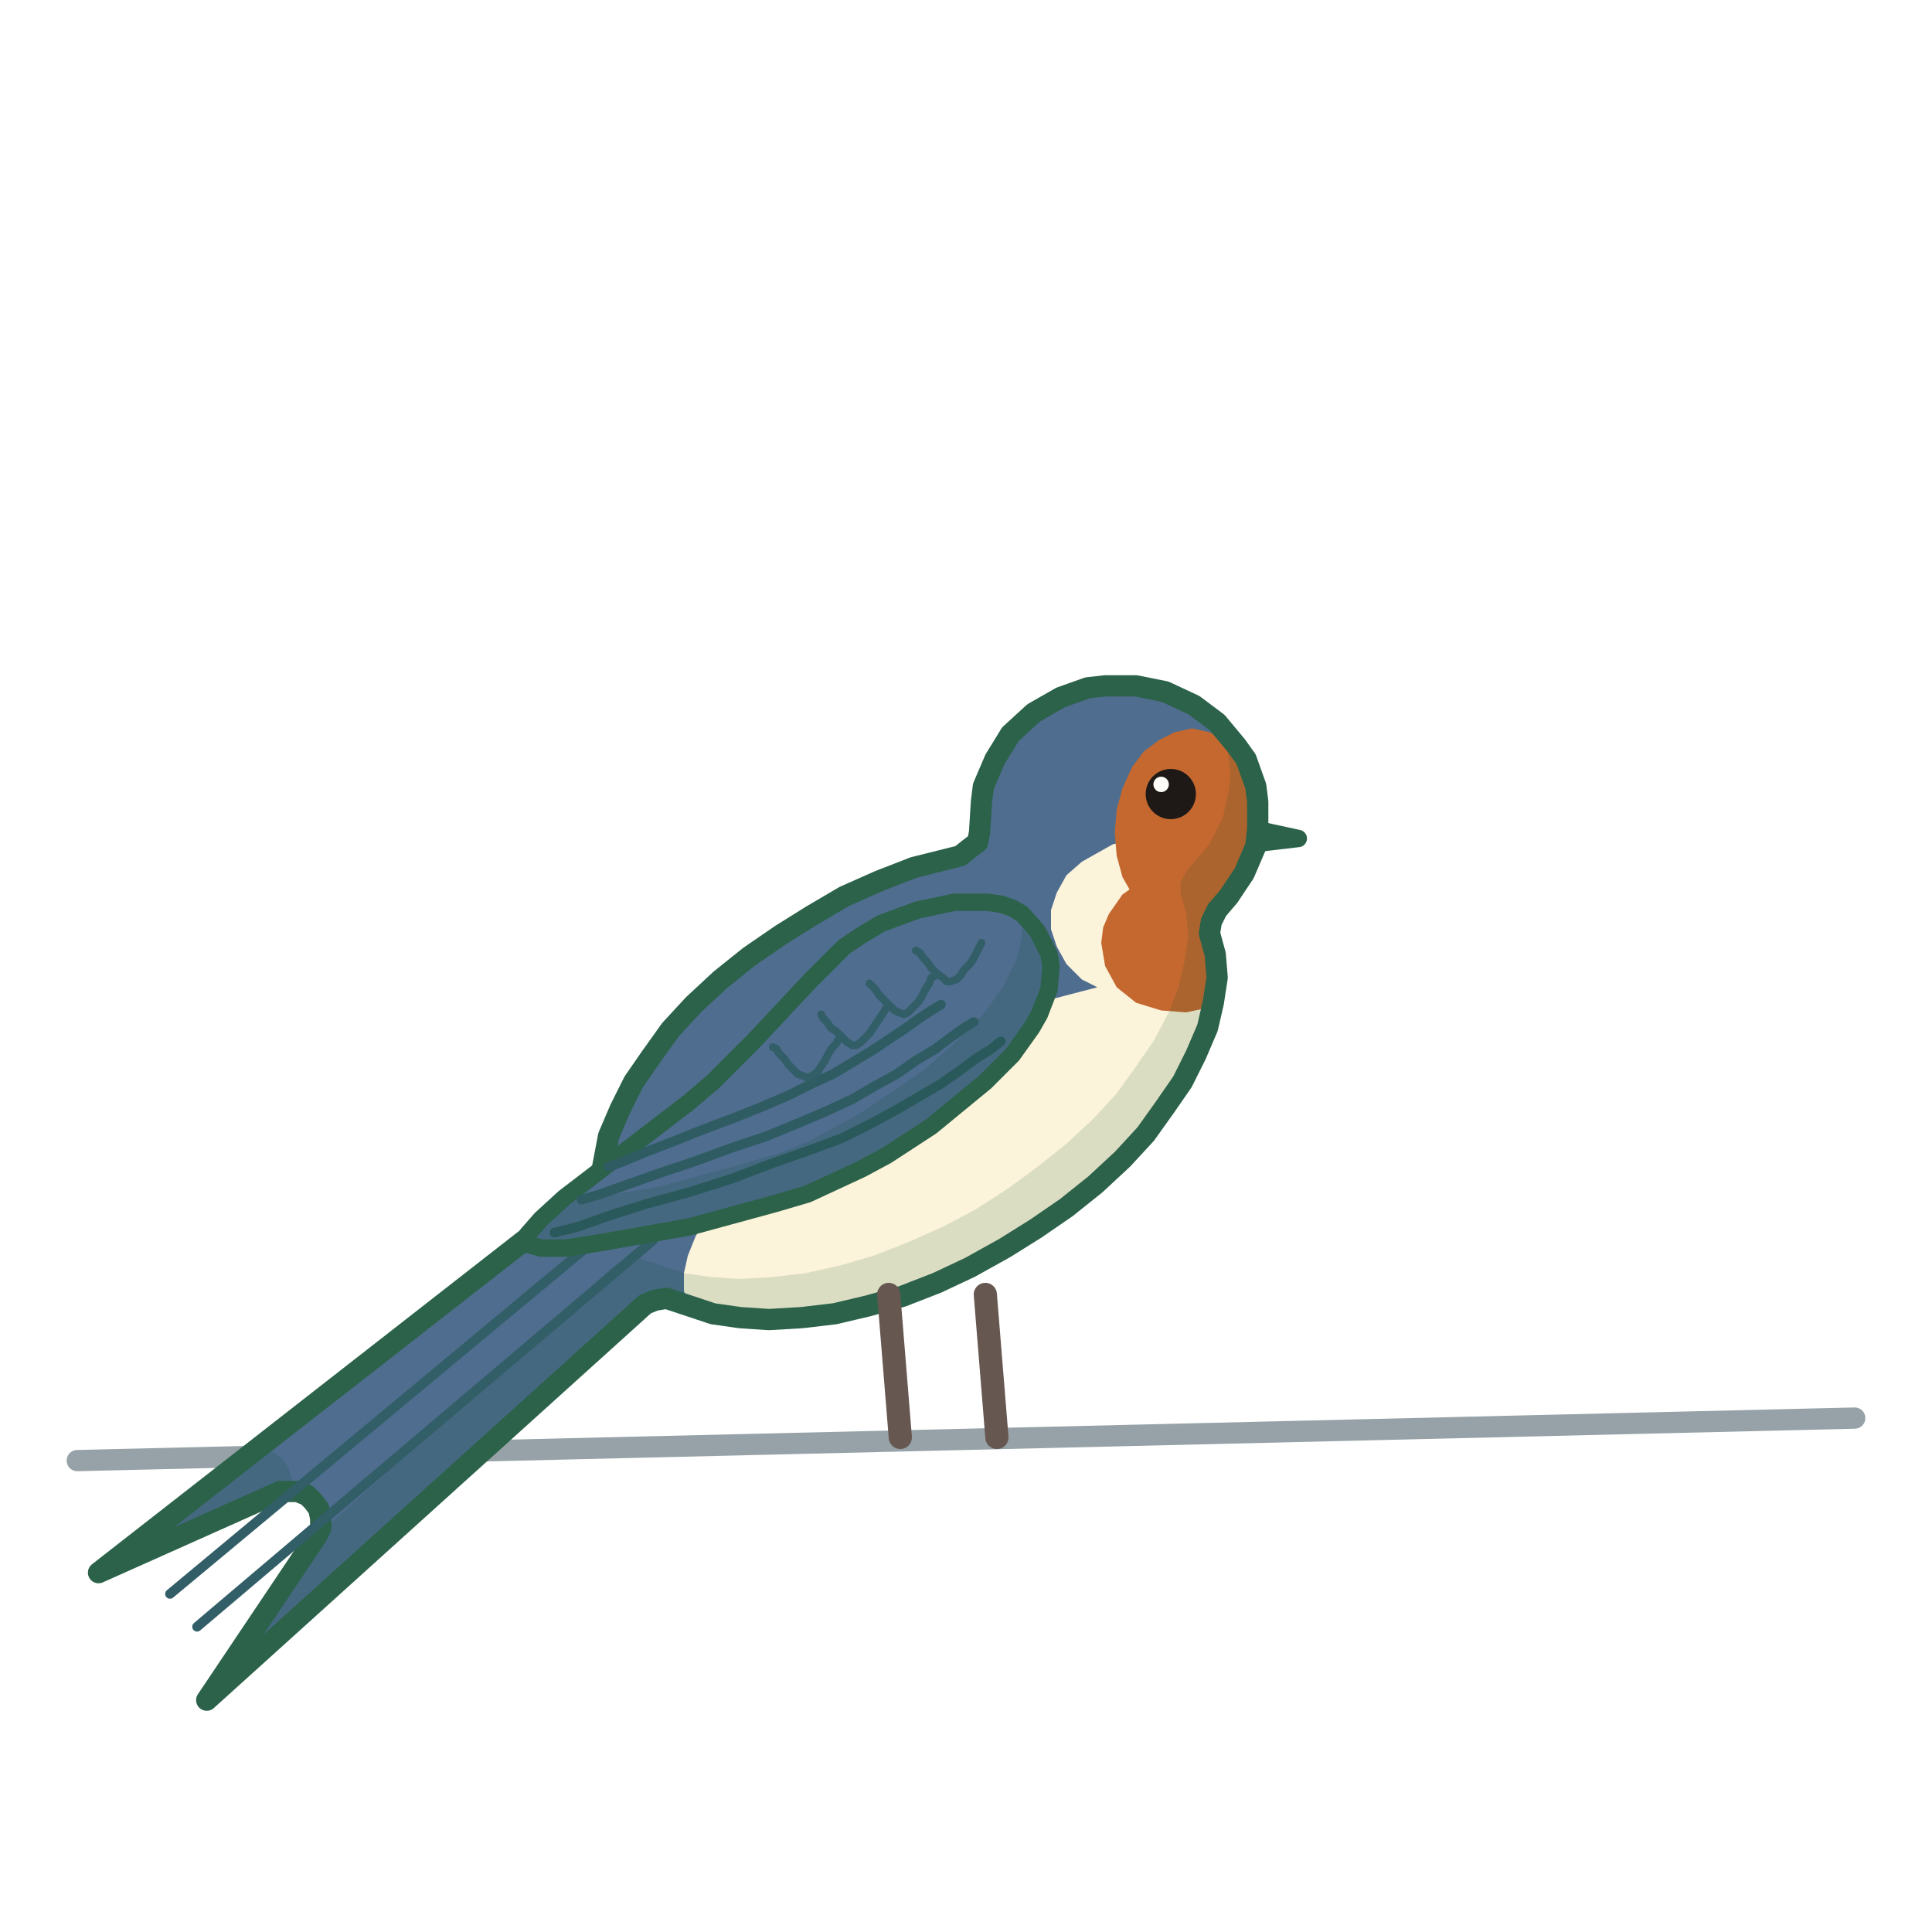
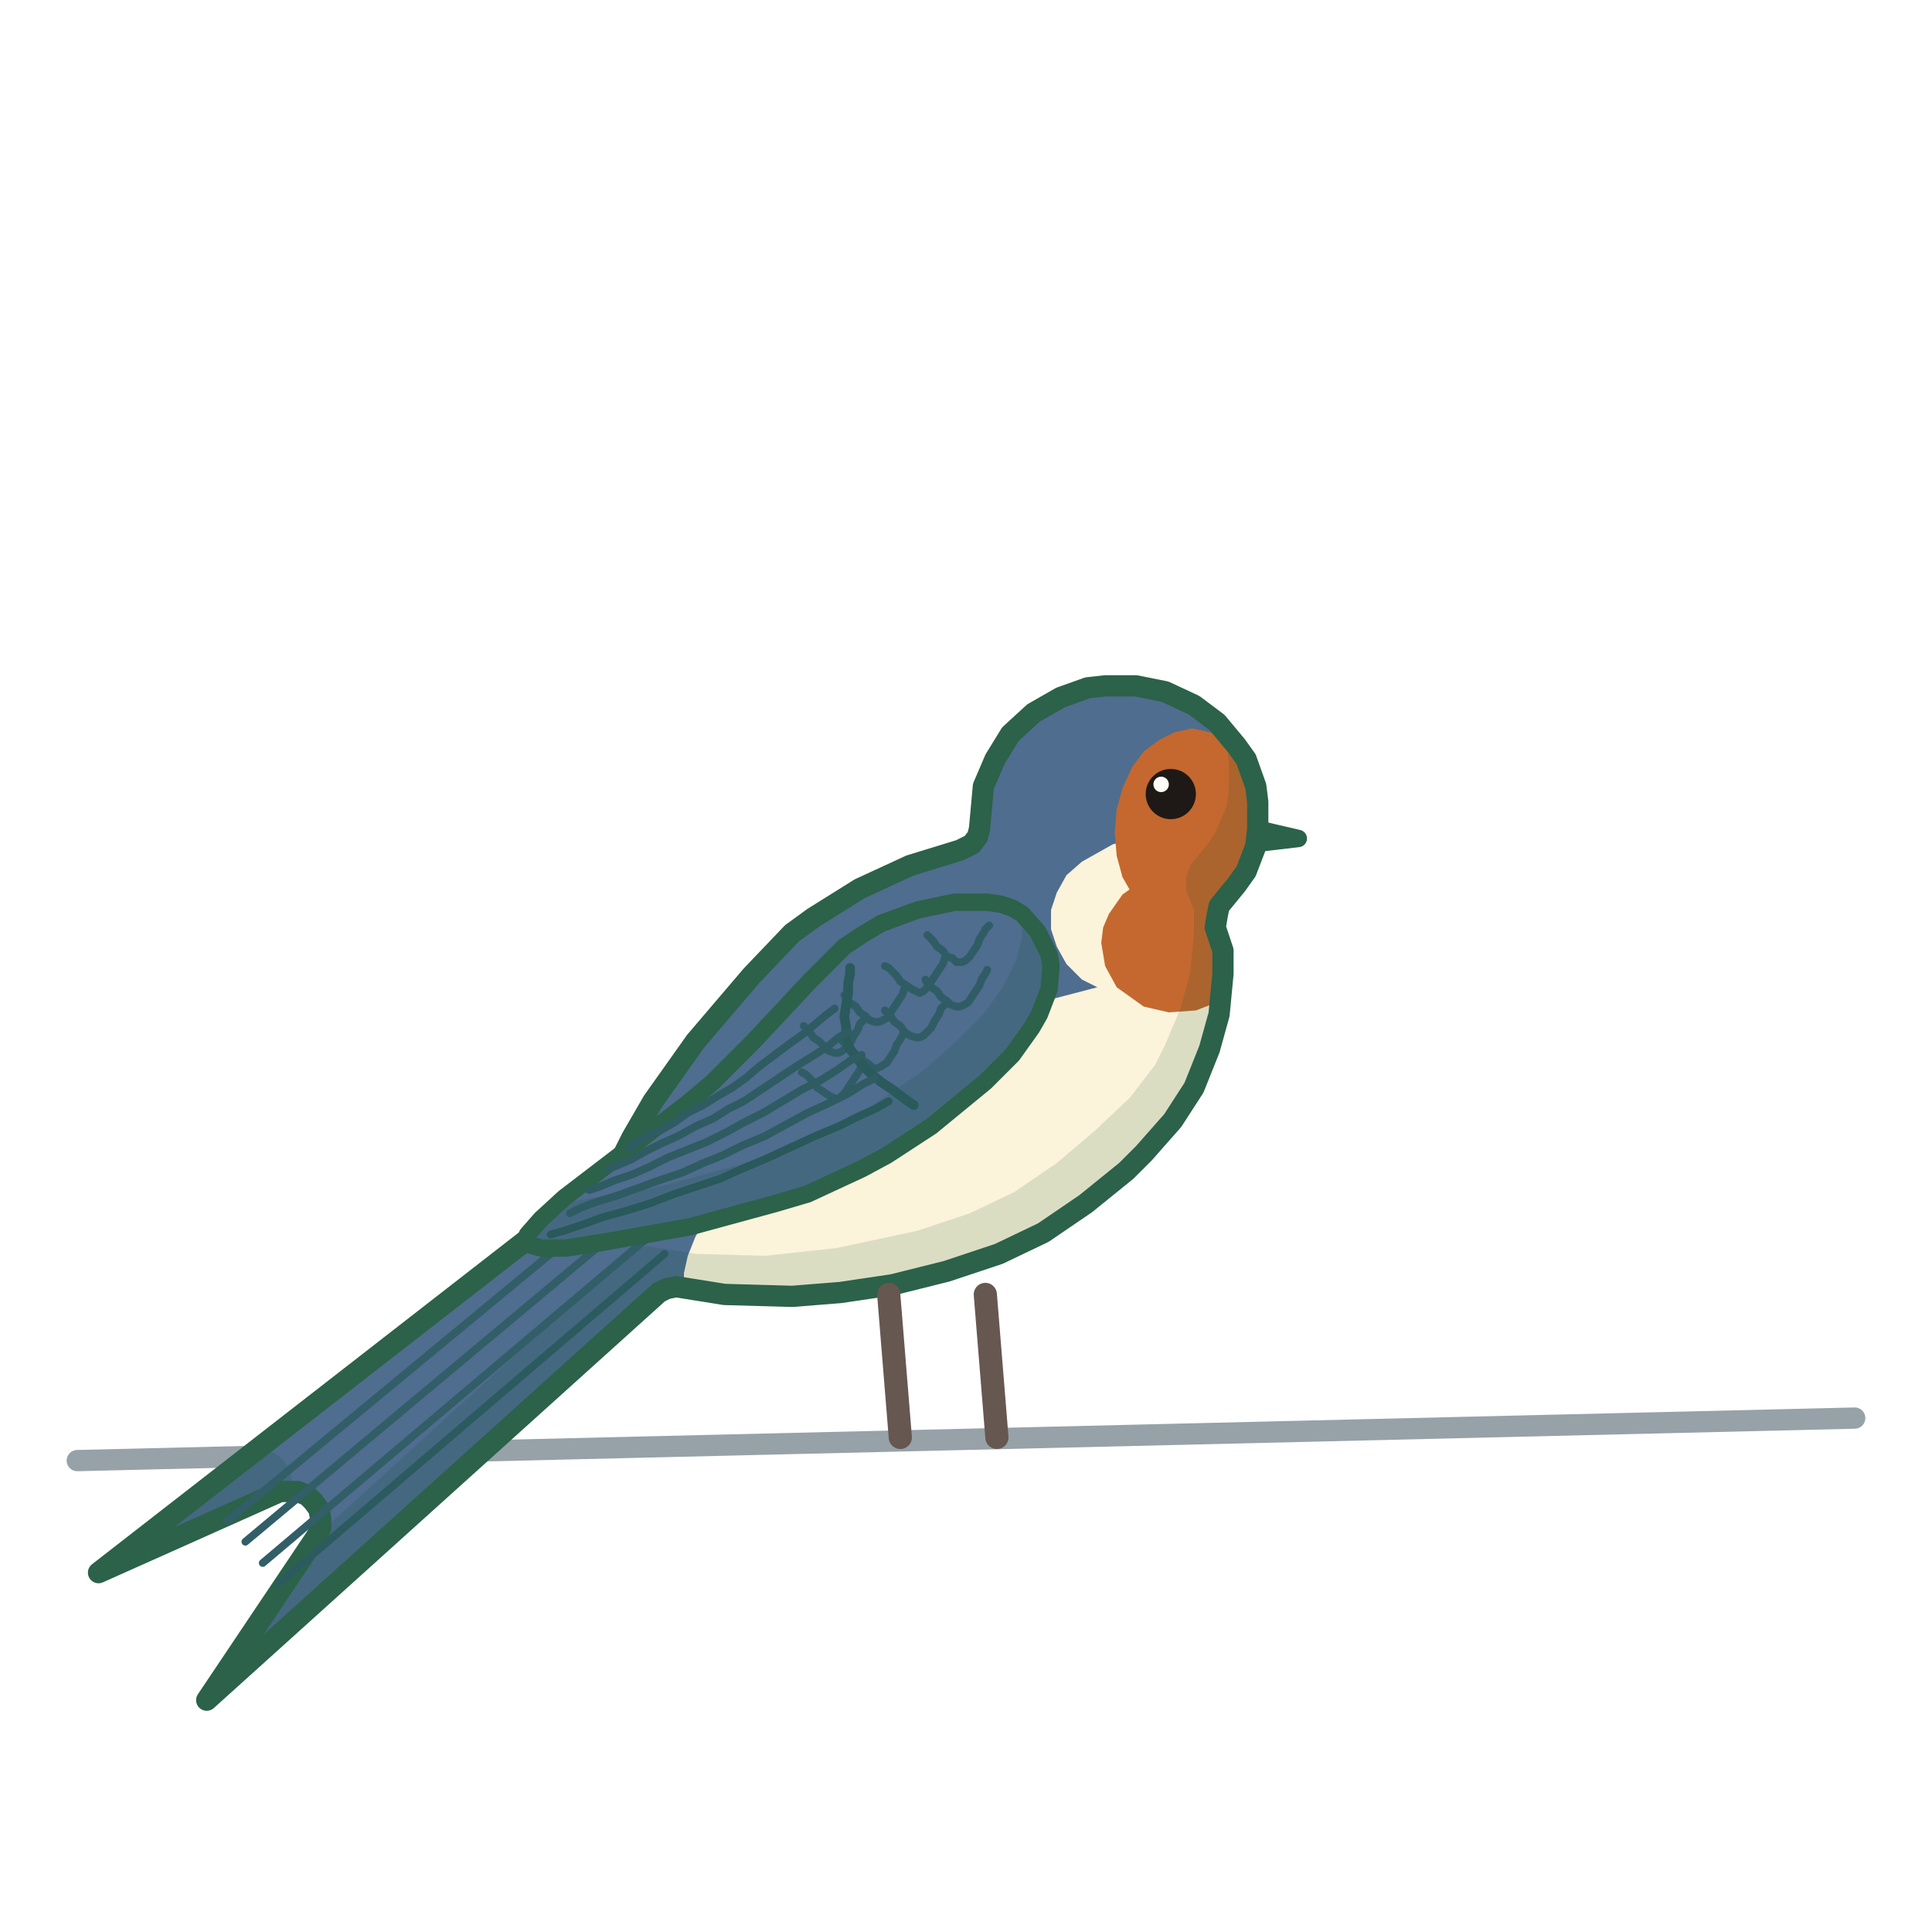
<svg xmlns="http://www.w3.org/2000/svg" width="100" height="100" viewBox="0 0 100 100">
  <g stroke-linecap="round" stroke-linejoin="round">
    <path d="M4,75.6 L96,73.4" fill="none" stroke="#96A2A7" stroke-width="1.1" />
-     <path d="M61.2,42.1 L67.2,43.4 L61.2,44.1 Z" fill="#4B3A33" stroke="none" />
-     <path d="M61.2,44.1 L61.2,42.1 L67.2,43.4 Z" fill="#06472A" fill-opacity="0.13" stroke="none" />
-     <path d="M61.2,42.1 L67.2,43.4 L61.2,44.1 Z" fill="none" stroke="#2B6249" stroke-width="0.9" />
-     <path d="M5.1,81.4 L30.6,61.5 L31.1,60.9 L31.5,58.8 L32.1,57.4 L32.8,56 L33.7,54.7 L34.7,53.3 L35.9,52 L37.3,50.7 L38.8,49.5 L40.4,48.4 L42,47.4 L43.7,46.4 L45.5,45.6 L47.3,44.9 L49.7,44.3 L50.2,43.9 L50.6,43.6 L50.7,43.1 L50.8,41.5 L50.9,40.7 L51.5,39.3 L52.3,38 L53.5,36.9 L54.9,36.1 L56.3,35.6 L57.2,35.5 L58.8,35.5 L60.3,35.8 L61.8,36.5 L63,37.4 L64,38.6 L64.5,39.3 L65,40.7 L65.1,41.5 L65.1,42.9 L65,43.8 L64.4,45.2 L63.6,46.4 L63,47.1 L62.7,47.7 L62.6,48.3 L62.9,49.4 L63,50.6 L62.8,51.9 L62.5,53.2 L61.9,54.6 L61.2,56 L60.3,57.3 L59.3,58.7 L58.1,60 L56.7,61.3 L55.2,62.5 L53.6,63.6 L52,64.6 L50.2,65.6 L48.5,66.4 L46.7,67.1 L44.9,67.6 L43.2,68 L41.5,68.2 L39.8,68.3 L38.3,68.2 L36.9,68 L34.5,67.2 L33.9,67.3 L33.4,67.5 L10.7,88 L16.4,79.5 L16.6,79.1 L16.6,78.6 L16.5,78.1 L16.2,77.7 L15.9,77.4 L15.4,77.2 L15,77.2 L14.5,77.2 Z" fill="#4F6D8F" stroke="none" />
-     <path d="M38.3,63.3 L33.9,67.3 L33.2,67.7 L10.7,88 L16.3,79.7 L16.6,78.9 L18.8,75.5 L15.1,77.2 L14.3,77.3 L5.1,81.4 L30.5,61.6 L31,61 L34.3,58.5 L34.5,58.5 L38.3,63 Z" fill="#4F6D8F" stroke="none" />
-     <path d="M64.2,44.6 L64.6,44.9 L64.5,45.1 L64,45.8 L62.9,47.2 L62.7,47.7 L62.6,48.3 L62.9,49.4 L63,50.6 L62.8,51.8 L62.5,53.2 L61.9,54.6 L61.2,56 L60.4,57.3 L59.3,58.7 L58.1,60 L56.7,61.3 L55.3,62.5 L53.6,63.6 L52,64.6 L50.3,65.6 L48.5,66.4 L46.7,67.1 L45,67.6 L43.1,68 L41.5,68.2 L39.9,68.3 L38.2,68.2 L36.9,68 L35.7,67.7 L35.4,66.8 L35.4,65.9 L35.6,65 L36,64 L36.6,63 L37.3,61.9 L38.3,60.8 L40.8,58.6 L43.8,56.5 L47.2,54.6 L49,53.7 L52.7,52.3 L54.5,51.7 L56.8,51.1 L56,50.7 L55.2,49.9 L54.7,49 L54.4,48.1 L54.4,47.1 L54.7,46.2 L55.2,45.3 L56,44.6 L57.6,43.7 L58.8,43.4 L60.1,43.3 L61.4,43.4 L62.6,43.7 Z" fill="#FBF3DA" stroke="none" />
-     <path d="M64.2,38.9 L64.8,40 L65.1,41.5 L65.1,43 L64.7,44.5 L64,45.8 L62.8,47.4 L62.6,47.8 L62.6,48.3 L61.7,48.4 L60.8,48.3 L60.4,48.1 L59.6,47.6 L58.9,46.8 L58.1,45.4 L57.8,44.3 L57.7,43.1 L57.8,41.9 L58.1,40.8 L58.6,39.7 L59.2,38.9 L60,38.3 L60.8,37.9 L61.7,37.7 L62.6,37.9 L63.5,38.3 Z" fill="#C4682F" stroke="none" />
-     <path d="M63.8,46.2 L62.9,47.2 L62.6,47.8 L62.6,48.3 L62.9,49.4 L63,50.6 L62.8,52.1 L61.4,52.4 L60.1,52.3 L58.8,51.9 L57.8,51.1 L57.2,50 L57,48.8 L57.1,48 L57.4,47.3 L58.1,46.3 L58.8,45.8 L59.7,45.4 L61,45.2 L62.3,45.4 Z" fill="#C4682F" stroke="none" />
+     <path d="M61.2,42.1 L64.2,42.7 L67.2,43.4 L61.2,44.1 Z" fill="#4B3A33" stroke="none" />
+     <path d="M61.2,44.1 L61.2,42.1 L64.2,42.7 L67.2,43.4 L64.2,43.8 Z" fill="#06472A" fill-opacity="0.13" stroke="none" />
+     <path d="M61.2,42.1 L64.2,42.7 L67.2,43.4 L61.2,44.1 Z" fill="none" stroke="#2B6249" stroke-width="0.9" />
+     <path d="M5.1,81.4 L31.6,60.8 L31.9,60.5 L32.7,58.9 L33.8,57 L36,53.9 L38.9,50.5 L41,48.3 L42.1,47.5 L44.5,46 L47.1,44.8 L49.7,44 L50.3,43.7 L50.6,43.3 L50.7,42.9 L50.9,40.7 L51.5,39.3 L52.3,38 L53.5,36.9 L54.9,36.1 L56.3,35.6 L57.2,35.5 L58.8,35.5 L60.3,35.8 L61.8,36.5 L63,37.4 L64,38.6 L64.5,39.3 L65,40.7 L65.1,41.5 L65.1,42.9 L65,43.8 L64.5,45.1 L64,45.8 L63.1,46.9 L63,47.4 L62.9,48 L63.3,49.2 L63.3,50.4 L63.1,52.5 L62.6,54.3 L61.8,56.3 L60.7,58 L59.2,59.7 L58.3,60.6 L56.2,62.3 L54,63.8 L51.7,64.9 L49,65.8 L46.2,66.5 L43.5,66.9 L41,67.1 L37.5,67 L35,66.6 L34.5,66.7 L34.1,66.9 L10.7,88 L16.4,79.5 L16.6,79.1 L16.6,78.6 L16.5,78.1 L16.2,77.7 L15.9,77.4 L15.4,77.2 L15,77.2 L14.5,77.2 Z" fill="#4F6D8F" stroke="none" />
+     <path d="M38.3,63.3 L34.6,66.7 L33.9,67 L10.7,88 L16.3,79.7 L16.6,78.9 L18.8,75.5 L15.1,77.2 L14.3,77.3 L5.1,81.4 L31.5,60.9 L31.9,60.3 L34.3,58.5 L34.5,58.5 L38.3,63 Z" fill="#4F6D8F" stroke="none" />
+     <path d="M64.2,44.6 L64.6,44.9 L64,45.8 L63.1,46.9 L62.9,47.5 L62.9,48.2 L63.3,49.3 L63.3,51 L62.9,53.4 L62.2,55.3 L61.3,57.2 L60,58.9 L58.2,60.6 L56.2,62.3 L54,63.8 L51.7,64.9 L49,65.8 L46.2,66.5 L43.5,66.9 L41,67.1 L38.6,67.1 L35.4,66.7 L35.4,65.9 L35.6,65 L36,64 L36.6,63 L37.3,61.9 L39.5,59.7 L42.2,57.5 L45.4,55.5 L49,53.7 L52.7,52.3 L54.5,51.7 L56.8,51.1 L56,50.7 L55.2,49.9 L54.7,49 L54.4,48.1 L54.4,47.1 L54.7,46.2 L55.2,45.3 L56,44.6 L57.6,43.7 L58.8,43.4 L60.1,43.3 L61.4,43.4 L62.6,43.7 Z" fill="#FBF3DA" stroke="none" />
+     <path d="M64.2,38.9 L64.8,40 L65.1,41.5 L65.1,43 L64.7,44.5 L64.1,45.8 L63.1,47.1 L62.9,47.5 L62.9,48.1 L62.2,48.4 L61.7,48.4 L60.8,48.3 L60.4,48.1 L59.6,47.6 L58.9,46.8 L58.1,45.4 L57.8,44.3 L57.7,43.1 L57.8,41.9 L58.1,40.8 L58.6,39.7 L59.2,38.9 L60,38.3 L60.8,37.9 L61.7,37.7 L62.6,37.9 L63.5,38.3 Z" fill="#C4682F" stroke="none" />
+     <path d="M63.8,46.2 L63.1,46.9 L62.9,47.7 L62.9,48.2 L63.3,49.2 L63.3,49.7 L63.2,51.8 L61.9,52.3 L60.5,52.4 L59.2,52.1 L58.5,51.6 L57.8,51.1 L57.2,50 L57,48.8 L57.1,48 L57.4,47.3 L58.1,46.3 L58.8,45.8 L59.7,45.4 L61,45.2 L62.3,45.4 Z" fill="#C4682F" stroke="none" />
    <path d="M5.2,81.3 L13.2,75.1 L13.8,75.1 L14.2,75.2 L14.6,75.5 L14.9,75.9 L15.1,76.5 L15,77.2 L14.3,77.3 Z" fill="#06472A" fill-opacity="0.13" stroke="none" />
-     <path d="M16.5,79.4 L31.7,65.6 L32.1,65.3 L32.5,65.2 L33,65.1 L35.4,65.9 L36.8,66.1 L38.3,66.2 L40,66.1 L41.7,65.9 L43.5,65.5 L45.2,65 L47,64.3 L48.8,63.5 L50.5,62.6 L52.2,61.5 L53.7,60.4 L55.2,59.2 L56.6,57.9 L57.8,56.6 L58.8,55.2 L59.7,53.9 L60.5,52.4 L61,51.1 L61.3,49.8 L61.5,48.5 L61.4,47.3 L61.1,46.2 L61.1,45.7 L61.4,45.1 L62.6,43.7 L63.3,42.3 L63.6,40.9 L63.7,40.1 L63.5,38.6 L63.1,37.4 L63.6,38 L64.4,39.2 L64.8,40 L65.1,41.4 L65.1,42.9 L65,43.8 L64.4,45.2 L63.6,46.4 L63,47.1 L62.7,47.7 L62.6,48.3 L62.9,49.4 L63,50.6 L62.8,51.9 L62.5,53.2 L61.9,54.6 L61.2,56 L60.4,57.3 L59.3,58.7 L58.1,60 L56.7,61.3 L55.2,62.5 L53.7,63.6 L52,64.7 L50.3,65.6 L48.5,66.4 L46.7,67.1 L45,67.6 L43.2,68 L41.5,68.2 L39.8,68.3 L38.3,68.2 L36.9,68 L34.5,67.2 L33.9,67.3 L33.4,67.5 L10.7,88 Z" fill="#06472A" fill-opacity="0.13" stroke="none" />
-     <path d="M5.1,81.4 L30.6,61.5 L31.1,60.9 L31.5,58.8 L32.1,57.4 L32.8,56 L33.7,54.7 L34.7,53.3 L35.9,52 L37.3,50.7 L38.8,49.5 L40.4,48.4 L42,47.4 L43.7,46.4 L45.5,45.6 L47.3,44.9 L49.7,44.3 L50.2,43.9 L50.6,43.6 L50.7,43.1 L50.8,41.5 L50.9,40.7 L51.5,39.3 L52.3,38 L53.5,36.9 L54.9,36.1 L56.3,35.6 L57.2,35.5 L58.8,35.5 L60.3,35.8 L61.8,36.5 L63,37.4 L64,38.6 L64.5,39.3 L65,40.7 L65.1,41.5 L65.1,42.9 L65,43.8 L64.4,45.2 L63.6,46.4 L63,47.1 L62.7,47.7 L62.6,48.3 L62.9,49.4 L63,50.6 L62.8,51.9 L62.5,53.2 L61.9,54.6 L61.2,56 L60.3,57.3 L59.3,58.7 L58.1,60 L56.7,61.3 L55.2,62.5 L53.6,63.6 L52,64.6 L50.2,65.6 L48.5,66.4 L46.7,67.1 L44.9,67.6 L43.2,68 L41.5,68.2 L39.8,68.3 L38.3,68.2 L36.9,68 L34.5,67.2 L33.9,67.3 L33.4,67.5 L10.7,88 L16.4,79.5 L16.6,79.1 L16.6,78.6 L16.5,78.1 L16.2,77.7 L15.9,77.4 L15.4,77.2 L15,77.2 L14.5,77.2 Z" fill="none" stroke="#2B6249" stroke-width="1.1" />
-     <path d="M33.8,64.2 L10.2,84.2" fill="none" stroke="#325E67" stroke-width="0.5" />
-     <path d="M32.6,62.7 L8.8,82.5" fill="none" stroke="#325E67" stroke-width="0.5" />
+     <path d="M16.5,79.4 L32.4,64.9 L32.8,64.7 L33.5,64.5 L36,64.9 L39.6,65 L43.3,64.6 L47.5,63.7 L50.2,62.8 L52.5,61.7 L54.7,60.2 L56.7,58.5 L58.5,56.8 L59.8,55.1 L60.3,54.1 L61.1,52.2 L61.6,50.4 L61.8,48.3 L61.8,47.1 L61.4,46.1 L61.4,45.4 L61.6,44.8 L62.5,43.7 L62.9,43.1 L63.5,41.7 L63.6,40.8 L63.6,39.4 L63.5,38.6 L63.1,37.4 L63.6,38 L64.4,39.2 L64.8,40 L65.1,41.4 L65.2,42.3 L65,43.7 L64.7,44.5 L64.1,45.8 L63.1,46.9 L62.9,47.5 L62.9,48 L63.3,49.2 L63.4,49.8 L63.2,51.7 L62.9,53.4 L62.2,55.3 L61.3,57.2 L60,58.9 L58.2,60.6 L56.2,62.3 L54,63.8 L51.7,64.9 L49,65.8 L46.2,66.5 L42.2,67 L41,67.1 L38.6,67.1 L35,66.6 L34.5,66.7 L34.1,66.9 L10.7,88 Z" fill="#06472A" fill-opacity="0.13" stroke="none" />
+     <path d="M5.1,81.4 L31.6,60.8 L31.9,60.5 L32.7,58.9 L33.8,57 L36,53.9 L38.9,50.5 L41,48.3 L42.1,47.5 L44.5,46 L47.1,44.8 L49.7,44 L50.3,43.7 L50.6,43.3 L50.7,42.9 L50.9,40.7 L51.5,39.3 L52.3,38 L53.5,36.9 L54.9,36.1 L56.3,35.6 L57.2,35.5 L58.8,35.5 L60.3,35.8 L61.8,36.5 L63,37.4 L64,38.6 L64.5,39.3 L65,40.7 L65.1,41.5 L65.1,42.9 L65,43.8 L64.5,45.1 L64,45.8 L63.1,46.9 L63,47.4 L62.9,48 L63.3,49.2 L63.3,50.4 L63.1,52.5 L62.6,54.3 L61.8,56.3 L60.7,58 L59.2,59.7 L58.3,60.6 L56.2,62.3 L54,63.8 L51.7,64.9 L49,65.8 L46.2,66.5 L43.5,66.9 L41,67.1 L37.5,67 L35,66.6 L34.5,66.7 L34.1,66.9 L10.7,88 L16.4,79.5 L16.6,79.1 L16.6,78.6 L16.5,78.1 L16.2,77.7 L15.9,77.4 L15.4,77.2 L15,77.2 L14.5,77.2 Z" fill="none" stroke="#2B6249" stroke-width="1.1" />
+     <path d="M34.4,64.9 L14.5,81.9" fill="none" stroke="#2C5B5F" stroke-width="0.4" />
+     <path d="M33.6,64 L13.6,80.9" fill="none" stroke="#325E67" stroke-width="0.4" />
+     <path d="M32.8,63 L12.7,79.8" fill="none" stroke="#325E67" stroke-width="0.4" />
+     <path d="M32,62 L11.8,78.7" fill="none" stroke="#325E67" stroke-width="0.4" />
    <path d="M51.1,46.7 L51.8,46.8 L52.4,47 L52.9,47.3 L53.7,48.2 L54.3,49.4 L54.4,50 L54.3,51.2 L53.8,52.5 L53.4,53.2 L52.4,54.6 L51,56 L48.2,58.3 L45.9,59.8 L44.6,60.5 L41.8,61.8 L40.1,62.3 L35.7,63.5 L31.2,64.3 L29.3,64.6 L28,64.6 L27.3,64.4 L27.3,63.9 L28,63.1 L29.2,62 L35.6,57.1 L36.9,56 L39,53.9 L41.9,50.8 L43.7,49 L44.6,48.4 L45.6,47.8 L47.5,47.1 L49.4,46.7 Z" fill="#4F6D8F" stroke="none" />
    <path d="M28,63.1 L28.9,62.3 L31.9,61.8 L34.2,61.4 L38.6,60.2 L40.3,59.7 L41.8,59.1 L44.4,57.7 L45.6,56.9 L47.8,55.4 L49.5,53.9 L50.9,52.5 L51.9,51.1 L52.6,49.7 L52.9,48.5 L52.9,47.9 L52.7,47.2 L53.3,47.7 L53.7,48.2 L54.3,49.4 L54.4,50.6 L54.1,51.8 L53.8,52.5 L53,53.9 L51.8,55.3 L50.2,56.7 L48.2,58.3 L45.9,59.8 L43.3,61.2 L41.8,61.8 L38,62.9 L33.4,63.9 L29.3,64.6 L28,64.6 L27.3,64.4 L27.3,63.9 Z" fill="#06472A" fill-opacity="0.13" stroke="none" />
    <path d="M51.1,46.7 L51.8,46.8 L52.4,47 L52.9,47.3 L53.7,48.2 L54.3,49.4 L54.4,50 L54.3,51.2 L53.8,52.5 L53.4,53.2 L52.4,54.6 L51,56 L48.2,58.3 L45.9,59.8 L44.6,60.5 L41.8,61.8 L40.1,62.3 L35.7,63.5 L31.2,64.3 L29.3,64.6 L28,64.6 L27.3,64.4 L27.3,63.9 L28,63.1 L29.2,62 L35.6,57.1 L36.9,56 L39,53.9 L41.9,50.8 L43.7,49 L44.6,48.4 L45.6,47.8 L47.5,47.1 L49.4,46.7 Z" fill="none" stroke="#2B6249" stroke-width="0.9" />
-     <path d="M51.8,53.9 L51.3,54.3 L50.5,54.8 L49.7,55.4 L48.7,56.1 L47.5,56.8 L46.3,57.5 L45,58.2 L43.6,58.9 L42,59.5 L40,60.2 L37.9,61 L35.7,61.7 L33.5,62.3 L31.6,62.9 L29.9,63.5 L28.7,63.8" fill="none" stroke="#29595A" stroke-width="0.5" />
-     <path d="M50.4,52.9 L49.9,53.2 L49.2,53.7 L48.4,54.3 L47.4,54.9 L46.4,55.6 L45.3,56.2 L44.1,56.9 L42.8,57.5 L41.4,58.1 L39.7,58.8 L37.9,59.4 L36,60.1 L34.2,60.7 L32.5,61.3 L31.1,61.8 L30.1,62.1" fill="none" stroke="#2E5C62" stroke-width="0.5" />
-     <path d="M48.7,52 L48.2,52.3 L47.6,52.7 L46.9,53.2 L46,53.8 L45.1,54.4 L44.1,55 L43.1,55.6 L42,56.1 L40.8,56.7 L39.4,57.3 L37.9,57.9 L36.3,58.5 L34.8,59.1 L33.5,59.6 L32.3,60.1 L31.5,60.4" fill="none" stroke="#2E5C62" stroke-width="0.5" />
-     <path d="M50.8,48.8 L50.7,49 L50.6,49.2 L50.4,49.6 L50.2,49.9 L49.9,50.2 L49.7,50.5 L49.5,50.7 L49.2,50.8 L49,50.8 L48.8,50.6 L48.5,50.4 L48.2,50.1 L48,49.8 L47.8,49.6 L47.6,49.3 L47.4,49.2" fill="none" stroke="#325E67" stroke-width="0.4" />
-     <path d="M48.4,50.5 L48.2,50.6 L48.1,50.9 L47.9,51.2 L47.7,51.6 L47.5,51.9 L47.2,52.2 L47,52.4 L46.8,52.5 L46.5,52.4 L46.3,52.3 L46,52 L45.8,51.8 L45.5,51.5 L45.3,51.2 L45.1,51 L45,50.9" fill="none" stroke="#325E67" stroke-width="0.4" />
-     <path d="M45.9,52.1 L45.8,52.3 L45.6,52.6 L45.4,52.9 L45.2,53.2 L45,53.5 L44.7,53.8 L44.5,54 L44.3,54.1 L44.1,54.1 L43.8,53.9 L43.6,53.7 L43.3,53.4 L43,53.2 L42.8,52.9 L42.6,52.7 L42.5,52.5" fill="none" stroke="#325E67" stroke-width="0.4" />
-     <path d="M43.4,53.8 L43.3,54 L43.1,54.2 L42.9,54.5 L42.7,54.9 L42.5,55.2 L42.3,55.5 L42,55.7 L41.8,55.8 L41.6,55.7 L41.3,55.6 L41.1,55.4 L40.8,55.1 L40.6,54.8 L40.3,54.5 L40.2,54.3 L40,54.2" fill="none" stroke="#325E67" stroke-width="0.4" />
+     <path d="M51.2,47.9 L51,48.1 L50.9,48.3 L50.7,48.6 L50.6,48.9 L50.4,49.2 L50.2,49.5 L50,49.7 L49.8,49.8 L49.5,49.8 L49.3,49.6 L49,49.5 L48.8,49.2 L48.5,49 L48.3,48.7 L48.1,48.5 L48,48.4" fill="none" stroke="#305D65" stroke-width="0.4" />
+     <path d="M49,49.5 L48.9,49.6 L48.8,49.9 L48.6,50.2 L48.4,50.5 L48.2,50.8 L48,51.1 L47.8,51.3 L47.6,51.4 L47.4,51.3 L47.2,51.2 L46.9,51 L46.6,50.8 L46.4,50.5 L46.2,50.3 L46,50.1 L45.8,50" fill="none" stroke="#305D65" stroke-width="0.4" />
+     <path d="M46.9,51 L46.8,51.2 L46.7,51.5 L46.5,51.8 L46.3,52.1 L46.1,52.4 L45.9,52.7 L45.7,52.8 L45.5,52.9 L45.3,52.9 L45,52.8 L44.8,52.6 L44.5,52.4 L44.3,52.1 L44,51.9 L43.8,51.7 L43.7,51.5" fill="none" stroke="#305D65" stroke-width="0.4" />
+     <path d="M44.8,52.6 L44.7,52.8 L44.5,53 L44.4,53.3 L44.2,53.6 L44,54 L43.8,54.2 L43.6,54.4 L43.4,54.5 L43.2,54.5 L42.9,54.4 L42.7,54.2 L42.4,53.9 L42.1,53.7 L41.9,53.4 L41.7,53.2 L41.6,53.1" fill="none" stroke="#305D65" stroke-width="0.4" />
+     <path d="M51.1,50.2 L51,50.4 L50.8,50.7 L50.7,51 L50.5,51.3 L50.3,51.6 L50.1,51.9 L49.9,52 L49.7,52.1 L49.5,52.1 L49.2,52 L49,51.8 L48.7,51.6 L48.5,51.3 L48.2,51.1 L48,50.9 L47.9,50.7" fill="none" stroke="#305D65" stroke-width="0.4" />
+     <path d="M49,51.8 L48.9,52 L48.7,52.2 L48.6,52.5 L48.4,52.8 L48.2,53.2 L48,53.4 L47.8,53.6 L47.6,53.7 L47.4,53.7 L47.1,53.6 L46.8,53.4 L46.6,53.1 L46.3,52.9 L46.1,52.6 L45.9,52.4 L45.8,52.3" fill="none" stroke="#305D65" stroke-width="0.4" />
+     <path d="M46.8,53.4 L46.7,53.6 L46.6,53.8 L46.4,54.1 L46.3,54.4 L46.1,54.7 L45.9,55 L45.6,55.2 L45.4,55.3 L45.2,55.3 L45,55.1 L44.7,54.9 L44.5,54.7 L44.2,54.5 L44,54.2 L43.8,54 L43.6,53.9" fill="none" stroke="#305D65" stroke-width="0.4" />
+     <path d="M44.7,55 L44.6,55.1 L44.5,55.4 L44.3,55.7 L44.1,56 L43.9,56.3 L43.7,56.6 L43.5,56.8 L43.3,56.9 L43.1,56.8 L42.9,56.7 L42.6,56.5 L42.3,56.3 L42.1,56 L41.9,55.8 L41.7,55.6 L41.5,55.5" fill="none" stroke="#305D65" stroke-width="0.4" />
+     <path d="M44,50.1 L44,50.4 L43.9,50.9 L43.9,51.4 L43.8,52 L43.7,52.6 L43.8,53.2 L43.8,53.8 L44,54.3 L44.3,54.7 L44.7,55.2 L45.1,55.6 L45.6,56 L46.2,56.4 L46.6,56.7 L47,57 L47.3,57.2" fill="none" stroke="#2A5A5C" stroke-width="0.5" />
+     <path d="M46,57 L45.3,57.4 L44.4,57.8 L43.4,58.3 L42.2,58.8 L40.9,59.4 L39.6,60 L38.4,60.5 L37.3,61 L36.1,61.4 L34.9,61.8 L33.6,62.3 L32.3,62.7 L31.2,63 L30.1,63.4 L29.2,63.7 L28.5,63.9" fill="none" stroke="#29595A" stroke-width="0.4" />
+     <path d="M45.3,55.8 L44.7,56.1 L43.9,56.6 L42.9,57.1 L41.8,57.6 L40.7,58.2 L39.6,58.8 L38.4,59.3 L37.4,59.8 L36.4,60.2 L35.3,60.7 L34.1,61.1 L33,61.5 L31.9,61.9 L30.9,62.2 L30.1,62.5 L29.5,62.8" fill="none" stroke="#2E5C62" stroke-width="0.4" />
+     <path d="M44.6,54.6 L44,54.9 L43.3,55.4 L42.5,55.9 L41.5,56.4 L40.5,57 L39.5,57.6 L38.5,58.1 L37.6,58.6 L36.6,59.1 L35.6,59.5 L34.6,59.9 L33.6,60.4 L32.7,60.8 L31.8,61.1 L31.1,61.4 L30.5,61.6" fill="none" stroke="#2E5C62" stroke-width="0.4" />
+     <path d="M43.9,53.4 L43.4,53.7 L42.8,54.2 L42,54.7 L41.2,55.2 L40.3,55.8 L39.4,56.4 L38.5,57 L37.7,57.4 L36.9,57.9 L36,58.3 L35.1,58.8 L34.2,59.2 L33.4,59.6 L32.7,60 L32,60.3 L31.5,60.5" fill="none" stroke="#2E5C62" stroke-width="0.4" />
+     <path d="M43.2,52.2 L42.8,52.5 L42.2,53 L41.6,53.5 L40.9,54 L40.1,54.6 L39.3,55.2 L38.6,55.8 L37.9,56.3 L37.2,56.7 L36.4,57.2 L35.6,57.6 L34.9,58.1 L34.2,58.5 L33.5,58.8 L33,59.1 L32.6,59.4" fill="none" stroke="#2E5C62" stroke-width="0.4" />
    <circle cx="60.6" cy="41.1" r="1.3" fill="#1E1916" />
    <circle cx="60.1" cy="40.6" r="0.4" fill="#FFFDF8" />
    <path d="M46,67 L46.6,74.4" fill="none" stroke="#665750" stroke-width="1.2" />
    <path d="M51,67 L51.6,74.4" fill="none" stroke="#665750" stroke-width="1.2" />
  </g>
</svg>
